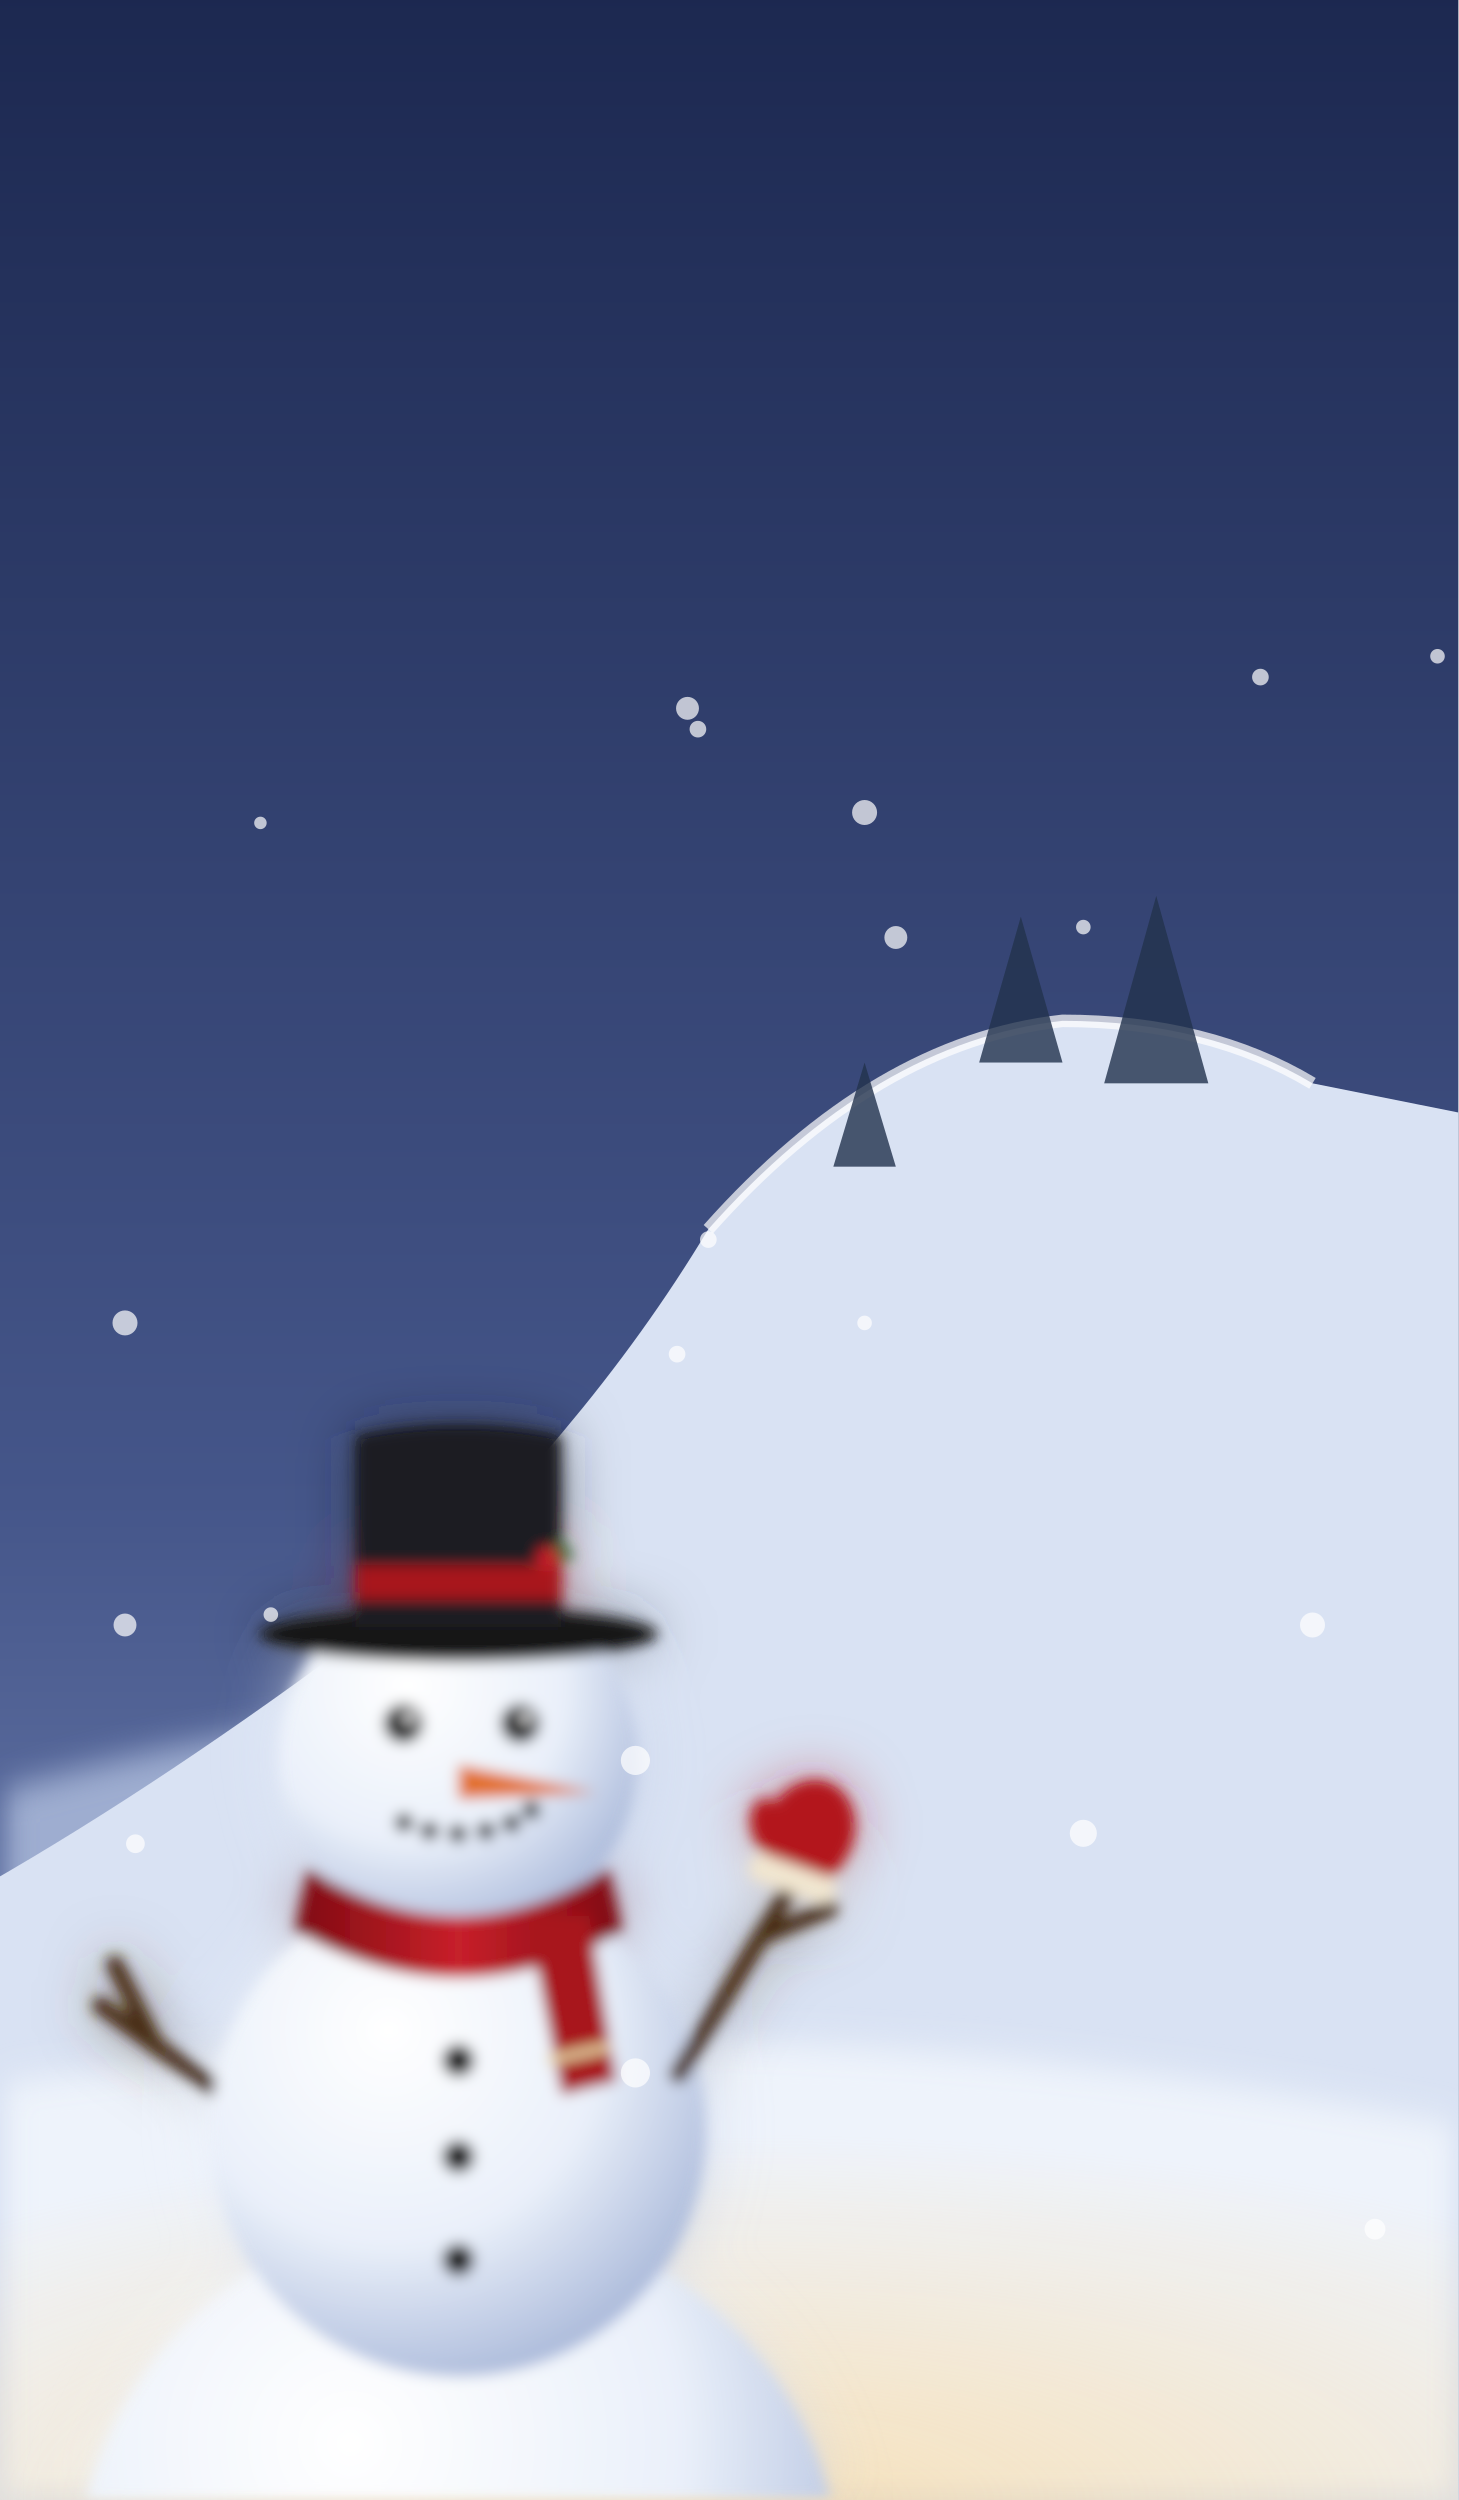
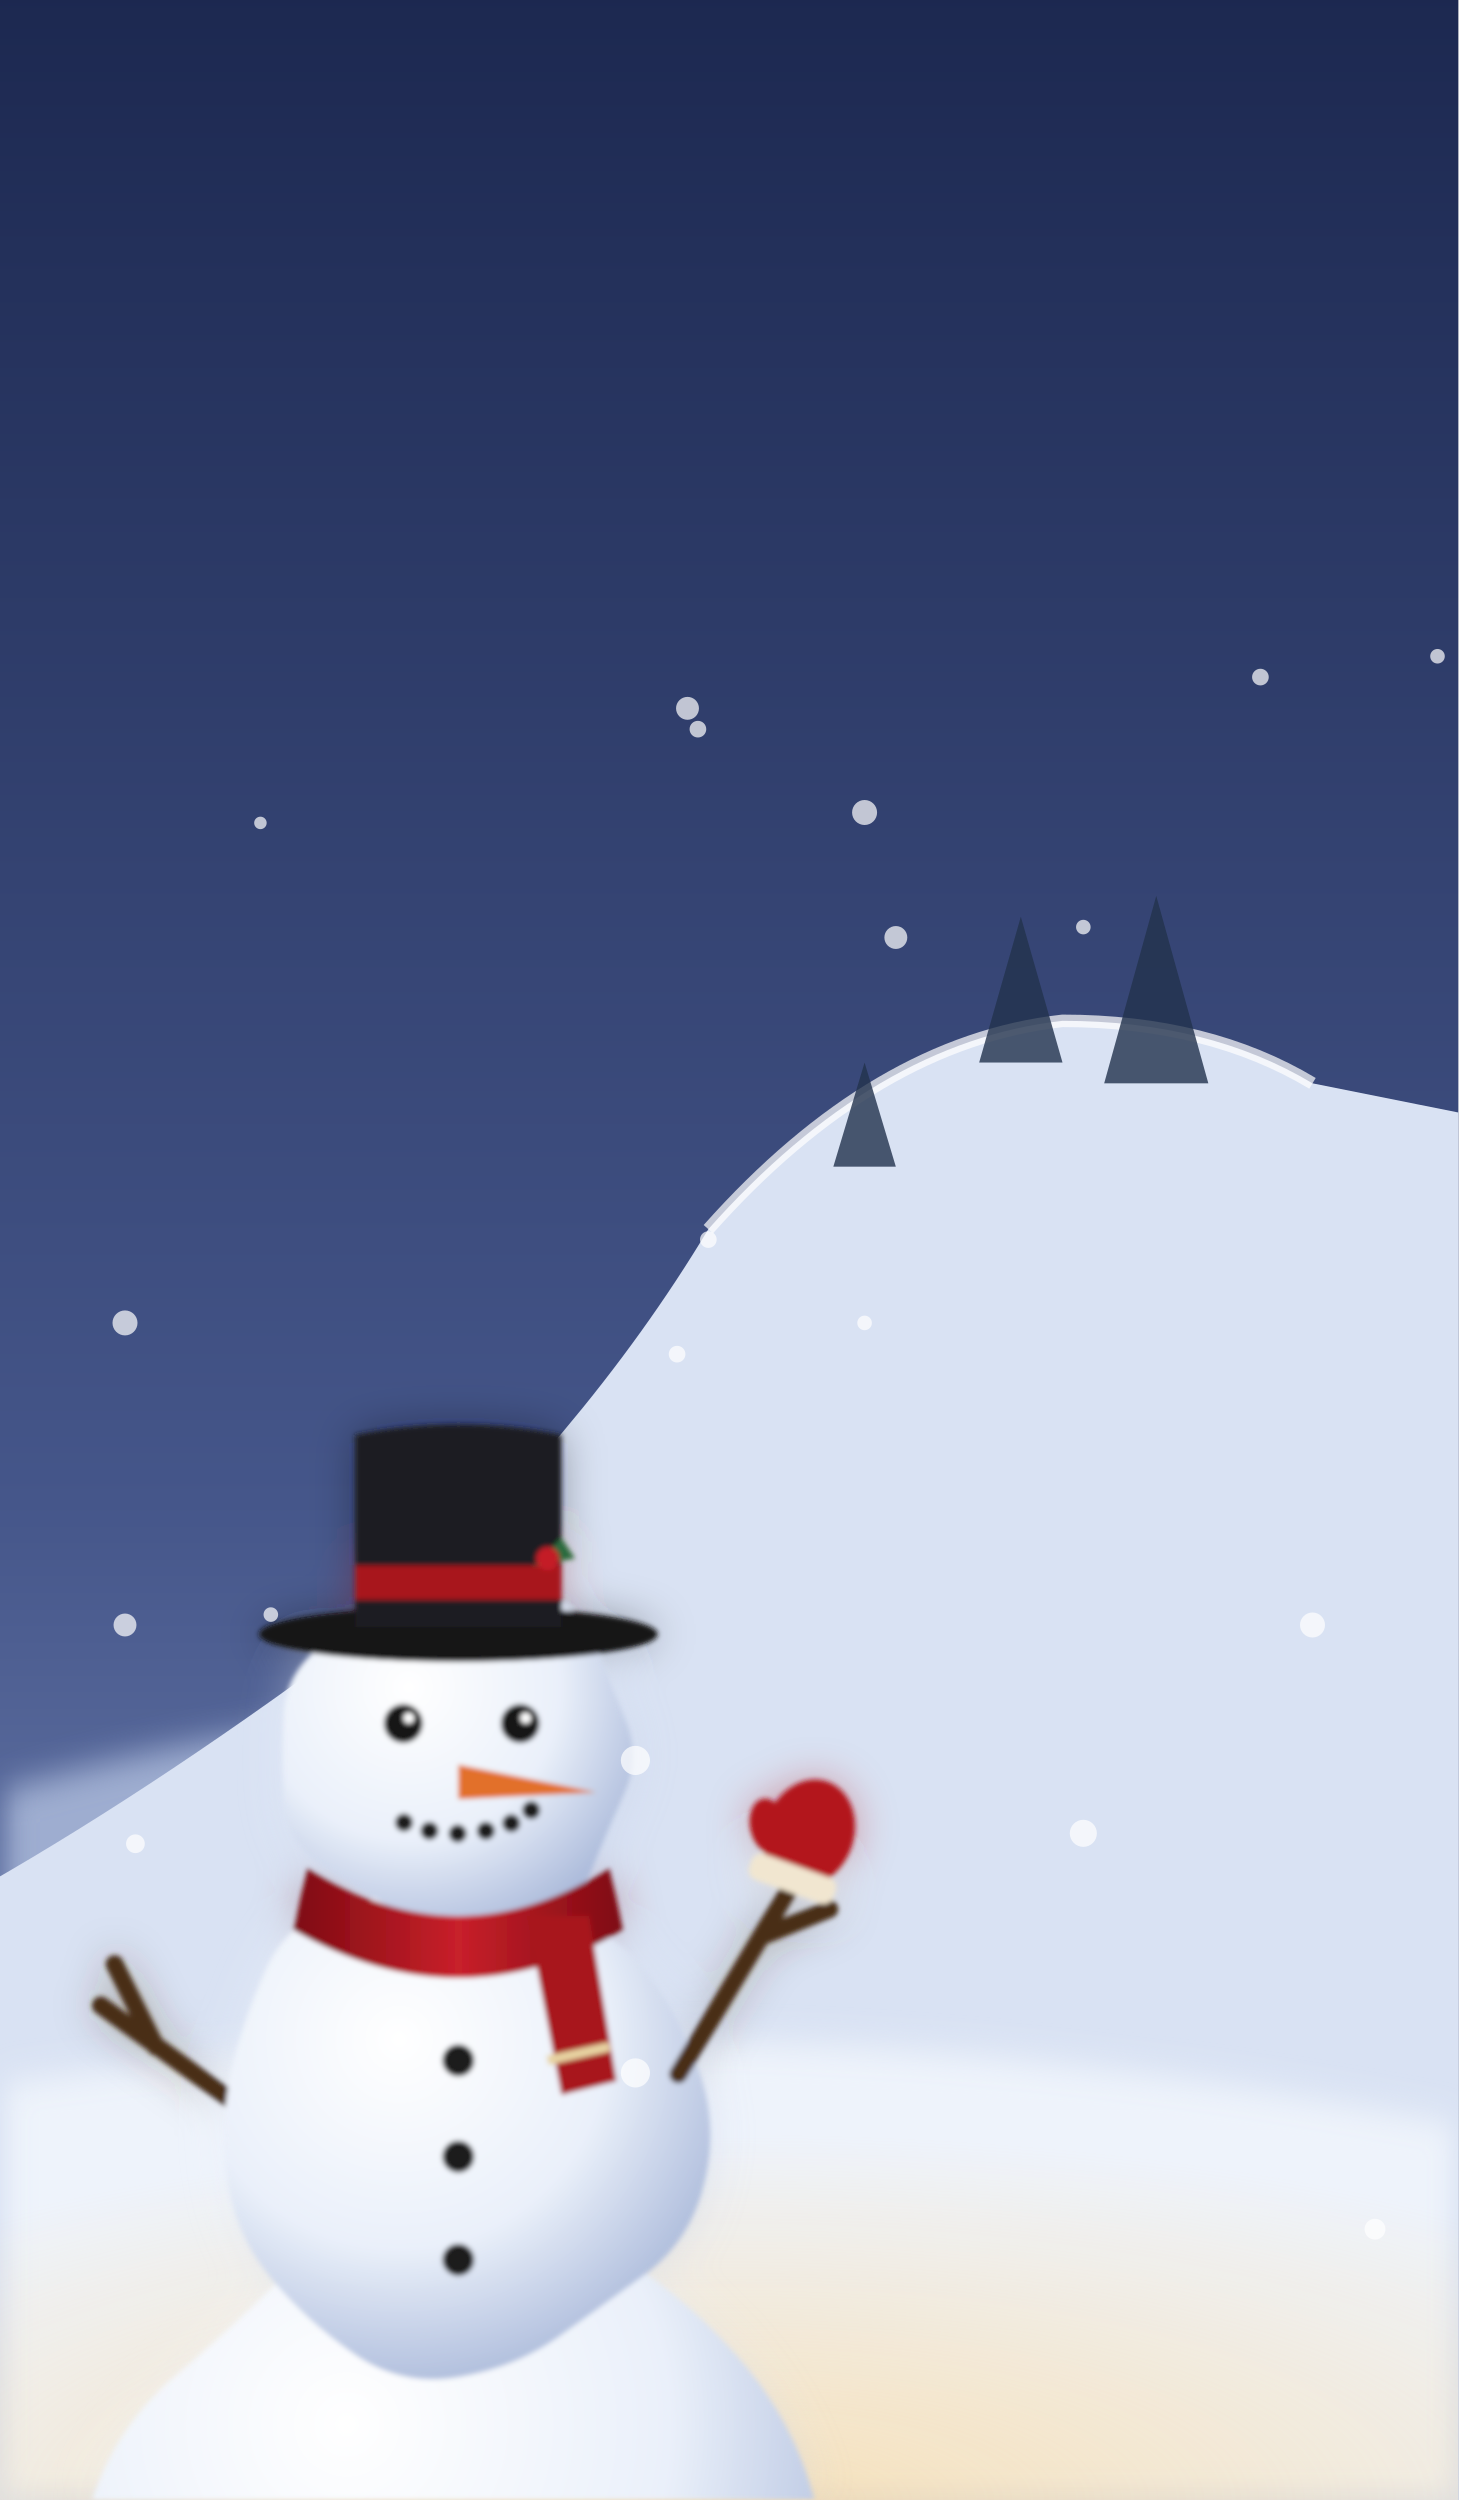
<svg xmlns="http://www.w3.org/2000/svg" viewBox="0 0 140 240" preserveAspectRatio="xMidYMax slice">
  <defs>
    <linearGradient id="sky" x1="0" y1="0" x2="0" y2="1">
      <stop offset="0" stop-color="#1c2850" />
      <stop offset=".6" stop-color="#45568a" />
      <stop offset="1" stop-color="#8293c0" />
    </linearGradient>
    <radialGradient id="sb" cx=".36" cy=".3" r=".78">
      <stop offset="0" stop-color="#ffffff" />
      <stop offset=".55" stop-color="#eaf0fa" />
      <stop offset="1" stop-color="#a3b3d6" />
    </radialGradient>
    <radialGradient id="warm" cx=".5" cy="1" r=".8">
      <stop offset="0" stop-color="#ffcf7a" stop-opacity=".5" />
      <stop offset="1" stop-color="#ffcf7a" stop-opacity="0" />
    </radialGradient>
    <linearGradient id="scf" x1="0" y1="0" x2="1" y2="0">
      <stop offset="0" stop-color="#7e0a12" />
      <stop offset=".5" stop-color="#c8202a" />
      <stop offset="1" stop-color="#7e0a12" />
    </linearGradient>
    <filter id="dream" x="-20%" y="-20%" width="140%" height="140%">
-       <feGaussianBlur stdDeviation="1" result="s" />
-       <feGaussianBlur stdDeviation="4" result="h" />
+       <feGaussianBlur stdDeviation=".4" result="s" />
+       <feGaussianBlur stdDeviation="3" result="h" />
      <feComponentTransfer in="h" result="h2">
-         <feFuncA type="linear" slope=".55" />
+         <feFuncA type="linear" slope=".35" />
      </feComponentTransfer>
      <feMerge>
        <feMergeNode in="h2" />
        <feMergeNode in="s" />
      </feMerge>
    </filter>
    <filter id="soft">
      <feGaussianBlur stdDeviation="1.6" />
    </filter>
  </defs>
  <rect width="140" height="240" fill="url(#sky)" />
  <g filter="url(#soft)">
    <path d="M0 172 Q40 160 80 166 T140 160 V240 H0Z" fill="#9eadd0" />
  </g>
  <g transform="translate(-24 6)">
    <path d="M-10 190 Q20 180 60 150 Q80 132 92 112 Q108 94 126 92 Q140 92 150 98 L180 104 V240 H-10Z" fill="#d9e2f3" />
    <path d="M92 112 Q108 94 126 92 Q140 92 150 98" stroke="#ffffff" stroke-width="1.2" fill="none" opacity=".7" />
    <g fill="#22324c" opacity=".8">
      <path d="M118 96 l4 -14 l4 14z" />
      <path d="M130 98 l5 -18 l5 18z" />
      <path d="M104 106 l3 -10 l3 10z" />
    </g>
    <g fill="#1b2440">
-       <path d="M-9 0 h17 q3 0 3 -3" stroke="#1b2440" stroke-width="1.4" fill="none" />
-       <rect x="-8" y="-3.5" width="15" height="2.4" />
-       <circle cx="-4" cy="-8.5" r="2.4" />
-       <path d="M-7 -6.5 h6 v4 h-6z" />
-       <circle cx="3" cy="-8" r="2.1" />
-       <path d="M0 -6 h6 v3.5 h-6z" />
-       <path d="M-4 -11 v-2" stroke="#1b2440" stroke-width="1.2" />
-       <animateMotion path="M128 90.5 Q108 93 92 111 Q82 128 60 149 Q36 170 -4 189" dur="14s" repeatCount="indefinite" keyPoints="0;0;1;1" keyTimes="0;.45;.72;1" calcMode="linear" />
+       <g transform="scale(-1 1)">
+         <path d="M-9 0 h17 q3 0 3 -3" stroke="#1b2440" stroke-width="1.4" fill="none" />
+         <rect x="-8" y="-3.5" width="15" height="2.4" />
+         <circle cx="-4" cy="-8.5" r="2.4" />
+         <path d="M-7 -6.5 h6 v4 h-6z" />
+         <circle cx="3" cy="-8" r="2.1" />
+         <path d="M0 -6 h6 v3.5 h-6z" />
+         <path d="M-4 -11 v-2" stroke="#1b2440" stroke-width="1.2" />
+       </g>
+       <animateMotion rotate="auto-reverse" path="M128 90.5 Q108 93 92 111 Q82 128 60 149 Q36 170 -4 189" dur="14s" repeatCount="indefinite" keyPoints="0;0;1;1" keyTimes="0;.45;.72;1" calcMode="linear" />
    </g>
  </g>
  <g filter="url(#soft)">
    <path d="M0 200 Q70 190 140 204 V240 H0Z" fill="#eef3fb" />
  </g>
  <rect y="196" width="140" height="44" fill="url(#warm)" />
  <g filter="url(#dream)" transform="translate(44 244) scale(.66) translate(-54 -244)">
    <path d="M24 182 L2 166 M10 172 L4 160" stroke="#4a2e18" stroke-width="2.6" stroke-linecap="round" fill="none" />
-     <circle cx="54" cy="252" r="56" fill="url(#sb)" />
-     <circle cx="54" cy="184" r="36" fill="url(#sb)" />
+     <path d="M106.3 240.0 Q108.9 252.0 107.5 264.5 Q106.0 277.0 99.1 288.5 Q92.2 299.9 78.9 301.4 Q65.6 302.8 53.9 303.2 Q42.2 303.7 30.0 300.5 Q17.9 297.3 10.7 286.8 Q3.6 276.3 0.1 264.1 Q-3.5 252.0 0.1 239.9 Q3.6 227.7 12.8 219.9 Q22.1 212.0 31.4 202.6 Q40.6 193.2 53.7 194.5 Q66.9 195.7 77.5 202.4 Q88.1 209.2 95.9 218.6 Q103.7 228.1 106.3 240.0Z" fill="url(#sb)" />
+     <path d="M89.2 176.1 Q91.8 184.0 89.7 192.1 Q87.7 200.2 81.2 205.1 Q74.6 209.9 68.3 214.4 Q61.9 218.8 53.7 220.1 Q45.5 221.4 38.7 216.6 Q31.8 211.8 26.8 205.7 Q21.7 199.6 20.5 191.8 Q19.2 184.0 20.8 176.4 Q22.4 168.8 25.9 161.0 Q29.4 153.1 37.7 151.2 Q46.1 149.2 53.9 149.9 Q61.6 150.5 69.3 152.9 Q76.9 155.2 81.8 161.8 Q86.6 168.3 89.2 176.1Z" fill="url(#sb)" />
    <circle cx="54" cy="174" r="2.3" fill="#1a1a1a" />
    <circle cx="54" cy="188" r="2.3" fill="#1a1a1a" />
    <circle cx="54" cy="203" r="2.3" fill="#1a1a1a" />
    <g>
      <path d="M86 176 L104 146 M98 156 L108 152" stroke="#4a2e18" stroke-width="2.6" stroke-linecap="round" fill="none" />
      <g transform="translate(105 141) rotate(20)">
        <ellipse rx="6.5" ry="8" fill="#b3121c" />
        <ellipse cx="-6" cy="1" rx="2.6" ry="4" fill="#b3121c" transform="rotate(-30 -6 1)" />
        <rect x="-6.5" y="5" width="13" height="4" rx="1.5" fill="#f1e6d0" />
      </g>
      <animateTransform attributeName="transform" type="rotate" values="0 86 176;0 86 176;-16 86 176;12 86 176;-16 86 176;12 86 176;-16 86 176;0 86 176;0 86 176" keyTimes="0;.06;.13;.2;.27;.34;.41;.48;1" dur="10s" repeatCount="indefinite" />
    </g>
-     <circle cx="54" cy="130" r="26" fill="url(#sb)" />
+     <path d="M78.4 124.7 Q80.5 130.0 78.1 135.2 Q75.7 140.5 73.5 146.0 Q71.3 151.6 65.7 154.2 Q60.1 156.7 54.3 155.4 Q48.5 154.1 43.7 151.5 Q38.9 148.9 33.9 145.5 Q28.9 142.1 28.6 136.0 Q28.3 130.0 28.6 123.9 Q28.8 117.9 33.6 114.1 Q38.3 110.4 43.4 108.1 Q48.5 105.8 54.3 104.7 Q60.0 103.5 65.8 105.7 Q71.6 107.9 73.9 113.6 Q76.2 119.3 78.4 124.7Z" fill="url(#sb)" />
    <path d="M32 146 Q54 160 76 146 L78 155 Q54 169 30 155Z" fill="url(#scf)" />
    <path d="M64 153 l5 26 l8 -2 l-4 -24z" fill="#a8141d" />
    <path d="M67 174 l9 -2" stroke="#e7d3a1" stroke-width="1.4" />
    <circle cx="46" cy="125" r="2.8" fill="#141414" />
    <circle cx="63" cy="125" r="2.8" fill="#141414" />
    <circle cx="46.8" cy="124.2" r=".8" fill="#fff" />
    <circle cx="63.8" cy="124.2" r=".8" fill="#fff" />
    <path d="M54 131 L74 135 L54 136Z" fill="#e2702a" />
    <circle cx="64.6" cy="137.6" r="1.3" fill="#1a1a1a" />
    <circle cx="61.7" cy="139.5" r="1.3" fill="#1a1a1a" />
    <circle cx="58.0" cy="140.6" r="1.3" fill="#1a1a1a" />
    <circle cx="53.9" cy="141.0" r="1.3" fill="#1a1a1a" />
    <circle cx="49.8" cy="140.6" r="1.3" fill="#1a1a1a" />
    <circle cx="46.1" cy="139.4" r="1.3" fill="#1a1a1a" />
    <g>
      <ellipse cx="54" cy="112" rx="29" ry="4" fill="#141216" />
      <path d="M39 111 v-28 q15 -3 30 0 v28z" fill="#1d1a20" />
      <rect x="39" y="102" width="30" height="5" fill="#a8141d" />
      <path d="M65 102 l4 -4 l2 3z" fill="#2c6b3e" />
      <circle cx="67" cy="101" r="1.7" fill="#c41e26" />
      <animateTransform attributeName="transform" type="translate" values="0 0;0 0;0 0;0 -11;0 -11;0 0;0 0" keyTimes="0;.58;.63;.69;.79;.85;1" dur="10s" repeatCount="indefinite" additive="sum" />
      <animateTransform attributeName="transform" type="rotate" values="0 70 112;0 70 112;0 70 112;-14 70 112;-14 70 112;0 70 112;0 70 112" keyTimes="0;.58;.63;.69;.79;.85;1" dur="10s" repeatCount="indefinite" additive="sum" />
    </g>
  </g>
  <circle cx="26" cy="155" r="0.7" fill="#fff" opacity=".7" />
  <circle cx="138" cy="63" r="0.7" fill="#fff" opacity=".7" />
  <circle cx="67" cy="70" r="0.8" fill="#fff" opacity=".7" />
  <circle cx="83" cy="127" r="0.7" fill="#fff" opacity=".7" />
  <circle cx="132" cy="214" r="1.0" fill="#fff" opacity=".7" />
  <circle cx="65" cy="130" r="0.8" fill="#fff" opacity=".7" />
  <circle cx="61" cy="199" r="1.4" fill="#fff" opacity=".7" />
  <circle cx="121" cy="65" r="0.8" fill="#fff" opacity=".7" />
  <circle cx="126" cy="156" r="1.2" fill="#fff" opacity=".7" />
  <circle cx="68" cy="119" r="0.8" fill="#fff" opacity=".7" />
  <circle cx="104" cy="176" r="1.3" fill="#fff" opacity=".7" />
  <circle cx="104" cy="89" r="0.7" fill="#fff" opacity=".7" />
  <circle cx="61" cy="169" r="1.4" fill="#fff" opacity=".7" />
  <circle cx="66" cy="68" r="1.1" fill="#fff" opacity=".7" />
  <circle cx="25" cy="79" r="0.6" fill="#fff" opacity=".7" />
  <circle cx="12" cy="127" r="1.2" fill="#fff" opacity=".7" />
  <circle cx="12" cy="156" r="1.1" fill="#fff" opacity=".7" />
  <circle cx="86" cy="90" r="1.1" fill="#fff" opacity=".7" />
  <circle cx="13" cy="177" r="0.9" fill="#fff" opacity=".7" />
  <circle cx="83" cy="78" r="1.2" fill="#fff" opacity=".7" />
</svg>
